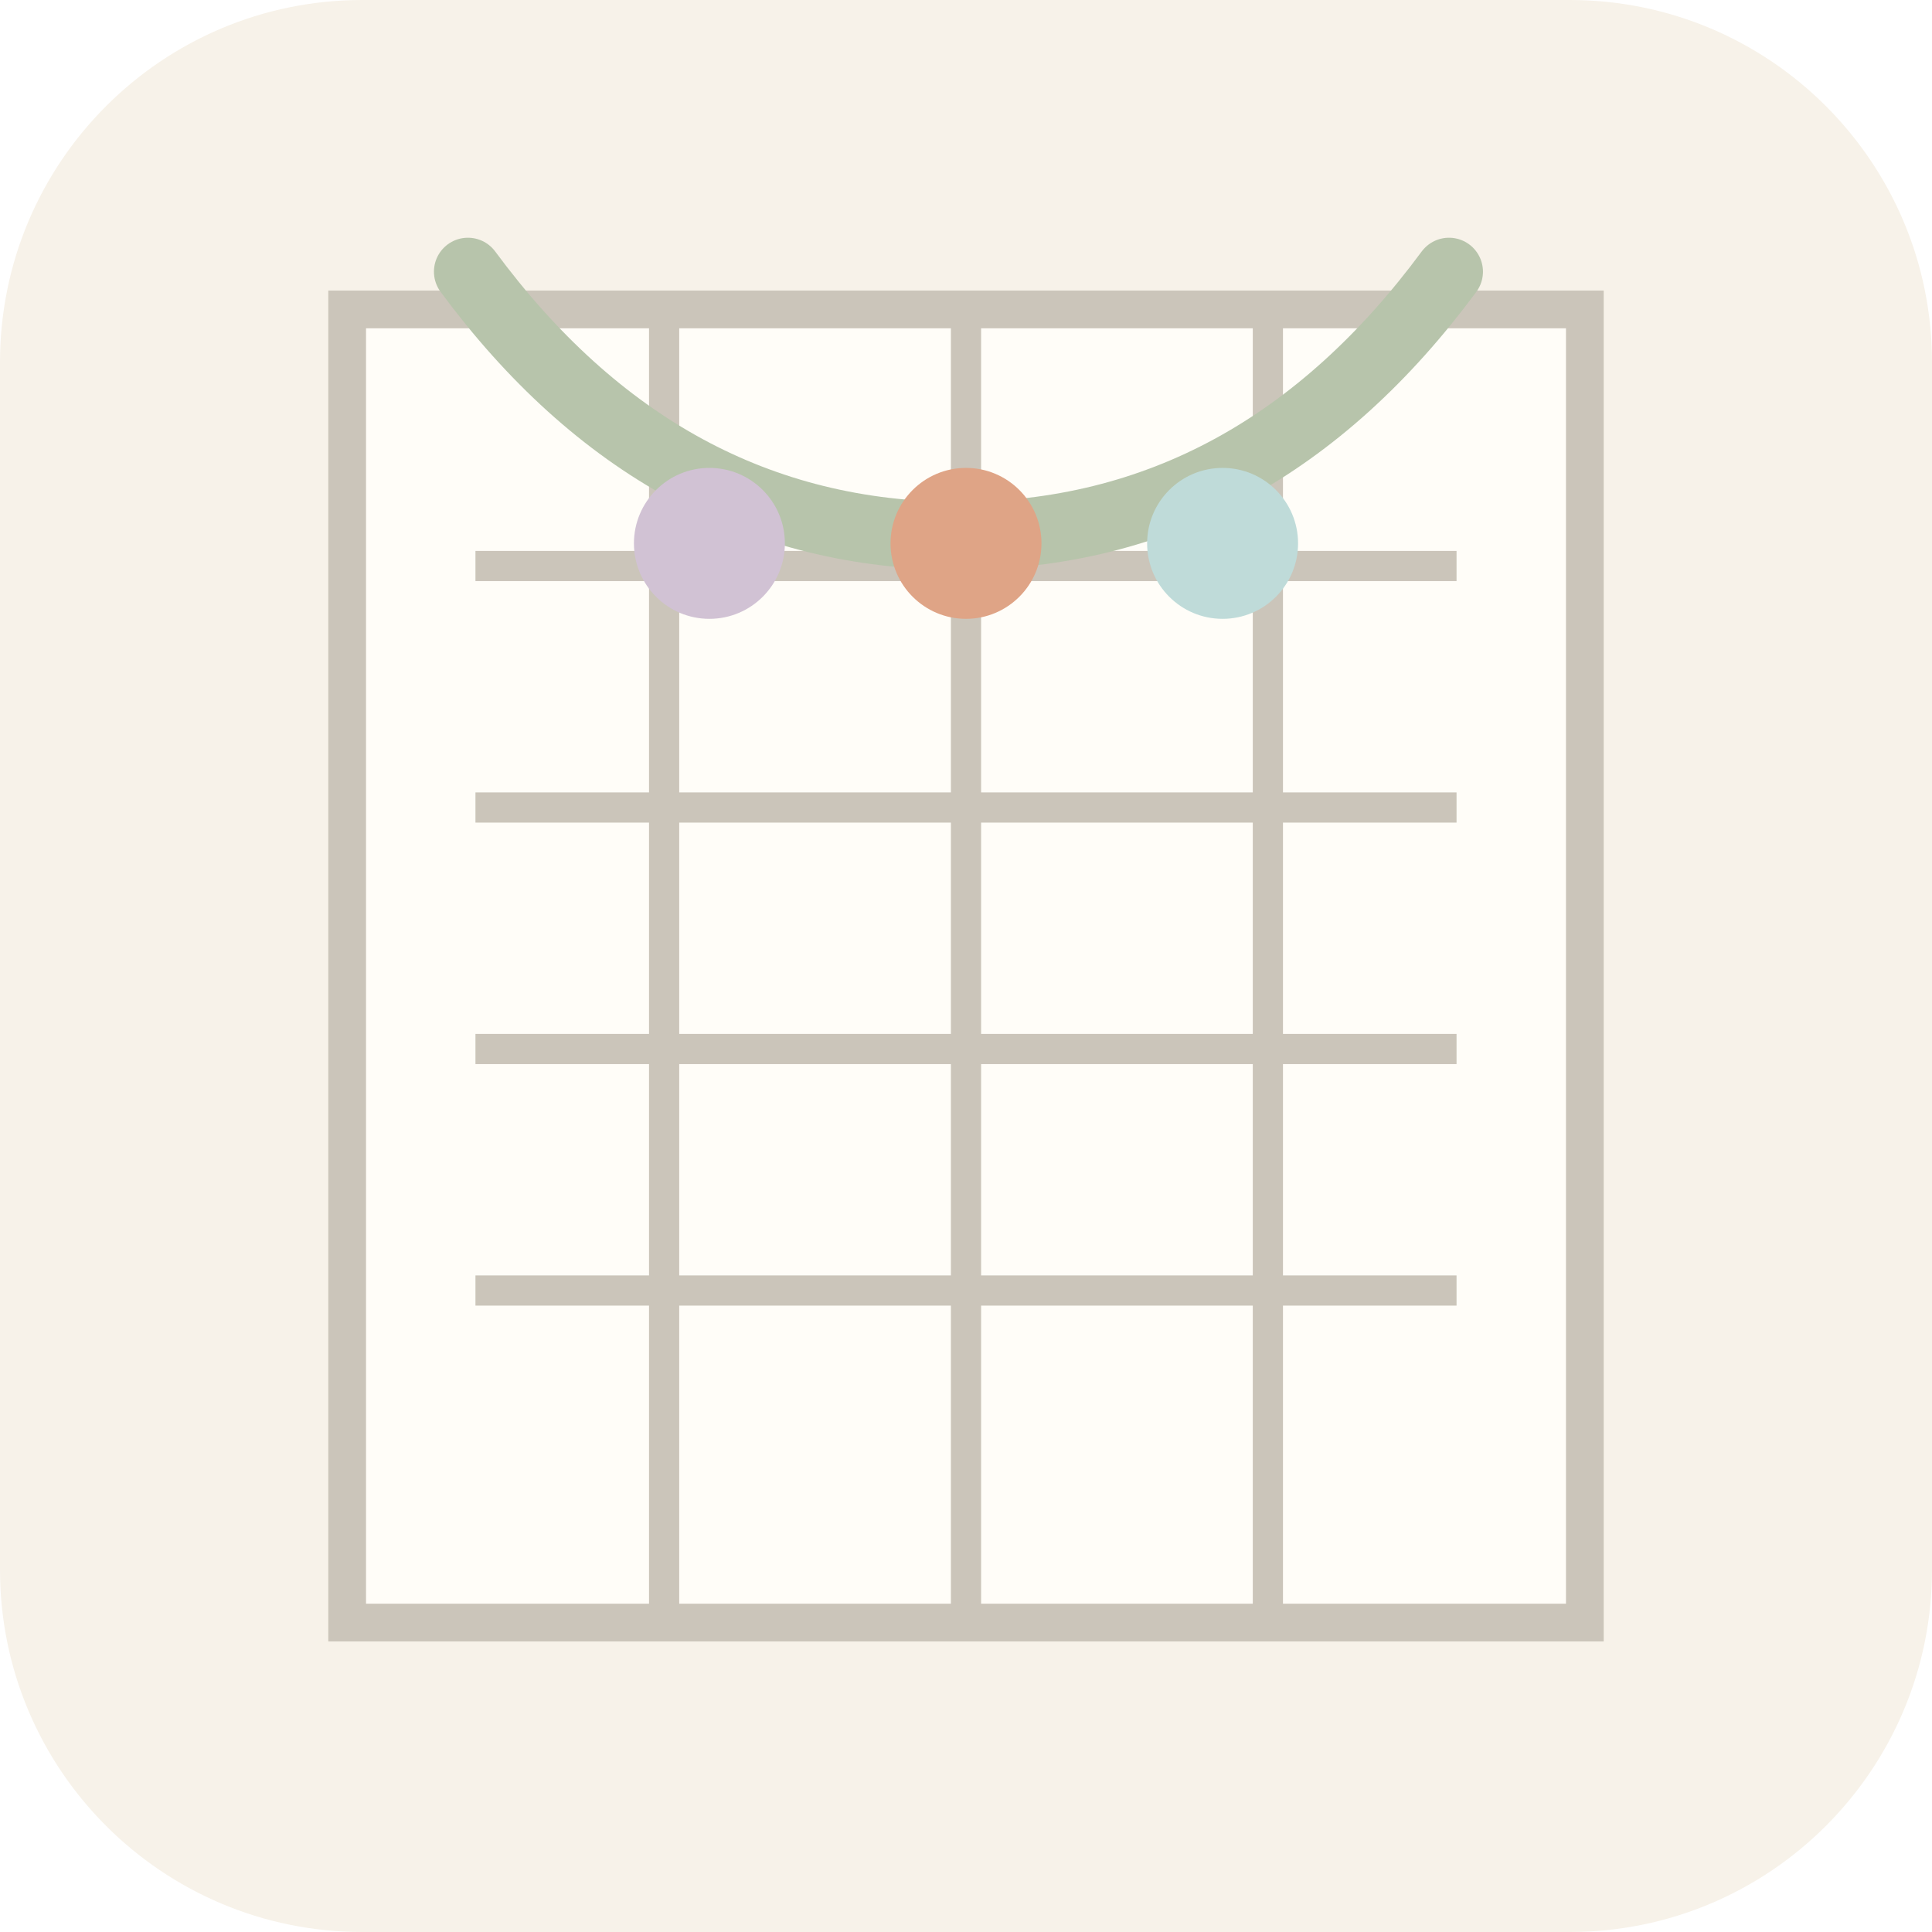
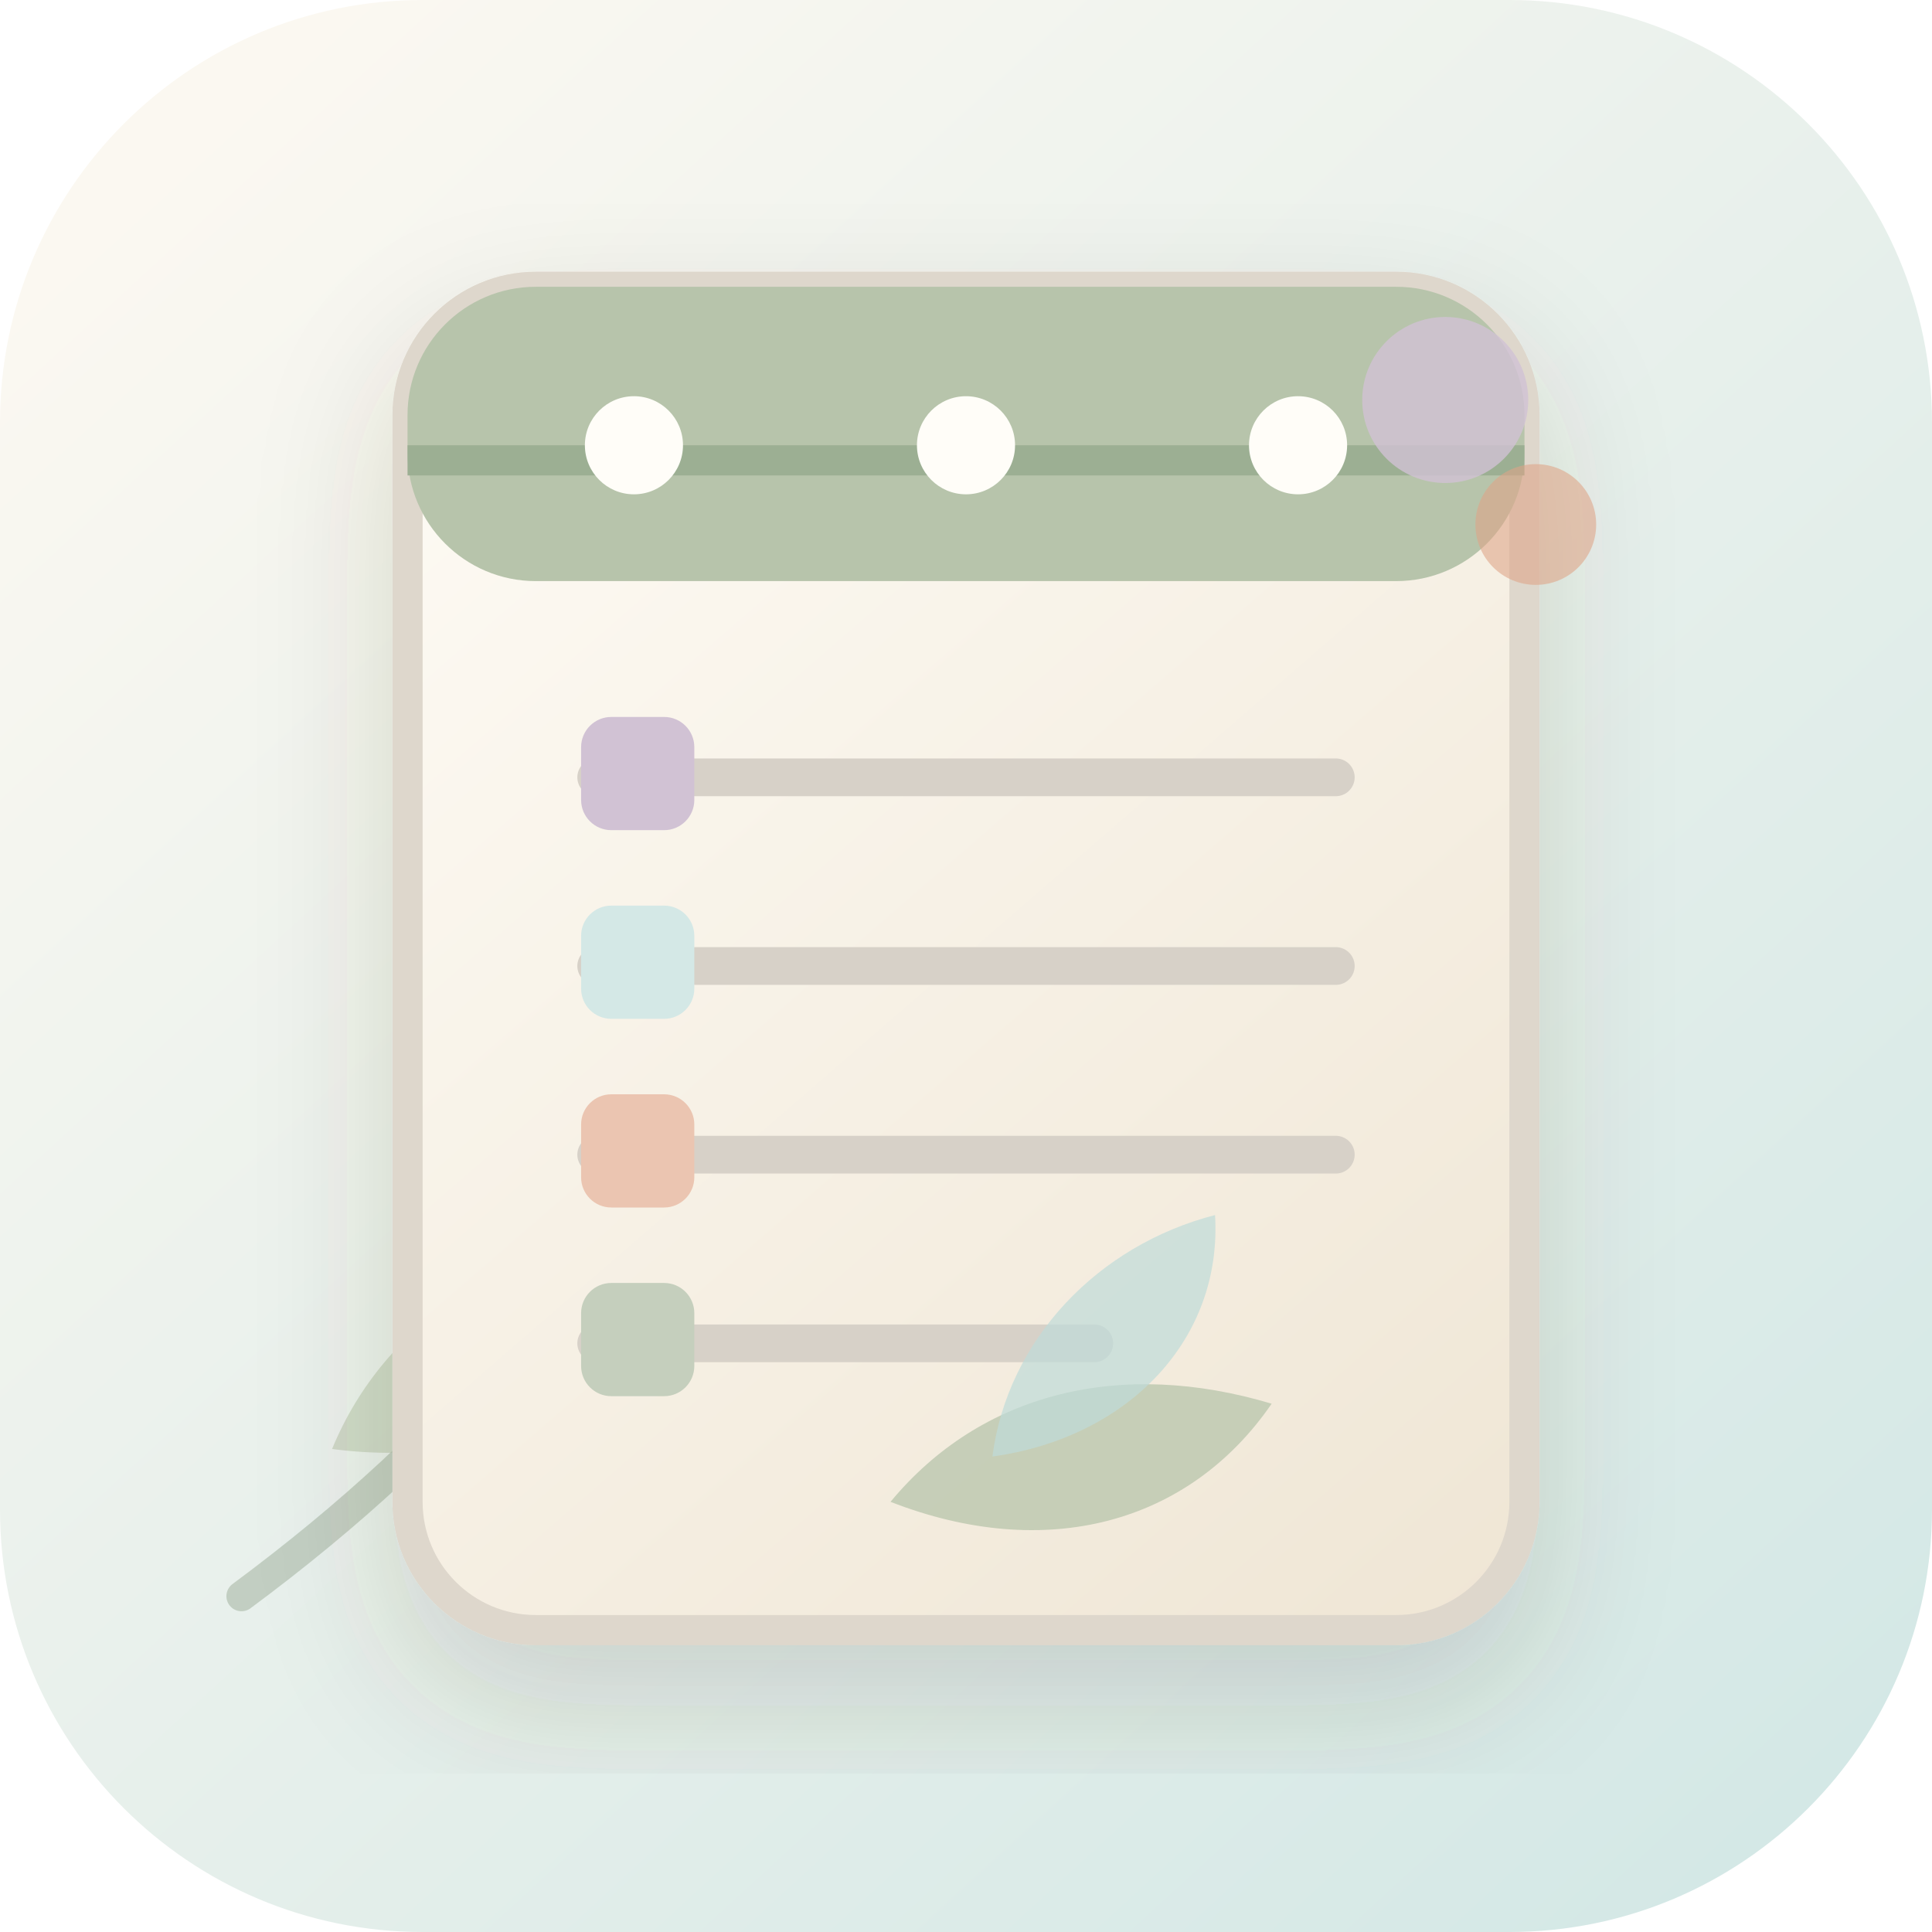
<svg xmlns="http://www.w3.org/2000/svg" viewBox="0 0 512 512">
-   <rect width="512" height="512" rx="96" fill="#f7f2e9" />
-   <rect x="92" y="82" width="328" height="348" fill="#fffdf8" stroke="#cbc5ba" stroke-width="10" />
-   <path d="M126 150h260M126 214h260M126 278h260M126 342h260" stroke="#cbc5ba" stroke-width="8" />
-   <path d="M176 82v348M256 82v348M336 82v348" stroke="#cbc5ba" stroke-width="8" />
-   <path d="M124 72c34 46 77 70 130 70s96-24 130-70" fill="none" stroke="#b7c4ab" stroke-width="18" stroke-linecap="round" />
-   <circle cx="188" cy="144" r="20" fill="#d1c2d4" />
-   <circle cx="256" cy="144" r="20" fill="#dfa486" />
-   <circle cx="324" cy="144" r="20" fill="#bfdbd9" />
+   <defs>
+     <linearGradient id="paper" x1="82" y1="52" x2="430" y2="454" gradientUnits="userSpaceOnUse">
+       <stop stop-color="#fffdf8" />
+       <stop offset="1" stop-color="#eee4d2" />
+     </linearGradient>
+     <linearGradient id="bg" x1="54" y1="32" x2="470" y2="486" gradientUnits="userSpaceOnUse">
+       <stop stop-color="#fbf8f1" />
+       <stop offset="1" stop-color="#d4e8e6" />
+     </linearGradient>
+     <filter id="shadow" x="42" y="38" width="428" height="432" color-interpolation-filters="sRGB" filterUnits="userSpaceOnUse">
+       <feDropShadow dx="0" dy="16" stdDeviation="18" flood-color="#504437" flood-opacity=".16" />
+     </filter>
+   </defs>
+   <rect width="512" height="512" rx="112" fill="url(#bg)" />
+   <path d="M64 423c58-43 96-89 116-140 23-61 64-106 122-136 28-15 58-27 91-38" fill="none" stroke="#7f9477" stroke-linecap="round" stroke-width="8" opacity=".36" />
+   <path d="M88 384c14-34 47-55 84-54-5 39-38 60-84 54Z" fill="#b7c4ab" opacity=".55" />
+   <path d="M142 312c-3-36 20-68 54-82 8 37-17 70-54 82Z" fill="#c5cfbd" opacity=".65" />
+   <path d="M210 231c13-34 45-55 82-53-5 38-39 60-82 53Z" fill="#bfdbd9" opacity=".55" />
+   <g filter="url(#shadow)">
+     <rect x="108" y="76" width="296" height="356" rx="34" fill="url(#paper)" stroke="#ded7cc" stroke-width="8" />
+     <rect x="108" y="76" width="296" height="78" rx="34" fill="#b7c4ab" />
+     <path d="M108 122h296" stroke="#9caf93" stroke-width="8" />
+     <circle cx="168" cy="118" r="13" fill="#fffdf8" />
+     <circle cx="256" cy="118" r="13" fill="#fffdf8" />
+     <circle cx="344" cy="118" r="13" fill="#fffdf8" />
+     <path d="M158 206h196M158 256h196M158 306h196M158 356h132" stroke="#d7d1c8" stroke-linecap="round" stroke-width="10" />
+     <rect x="154" y="190" width="30" height="30" rx="8" fill="#d1c2d4" />
+     <rect x="154" y="240" width="30" height="30" rx="8" fill="#d4e8e6" />
+     <rect x="154" y="290" width="30" height="30" rx="8" fill="#ebc5b1" />
+     <rect x="154" y="340" width="30" height="30" rx="8" fill="#c5cfbd" />
+     <path d="M236 398c24-29 61-38 101-26-22 32-60 42-101 26Z" fill="#b7c4ab" opacity=".75" />
+     <path d="M263 386c4-31 28-56 59-64 2 33-23 59-59 64Z" fill="#bfdbd9" opacity=".7" />
+   </g>
+   <circle cx="383" cy="106" r="22" fill="#d1c2d4" opacity=".8" />
+   <circle cx="407" cy="139" r="16" fill="#dfa486" opacity=".58" />
</svg>
